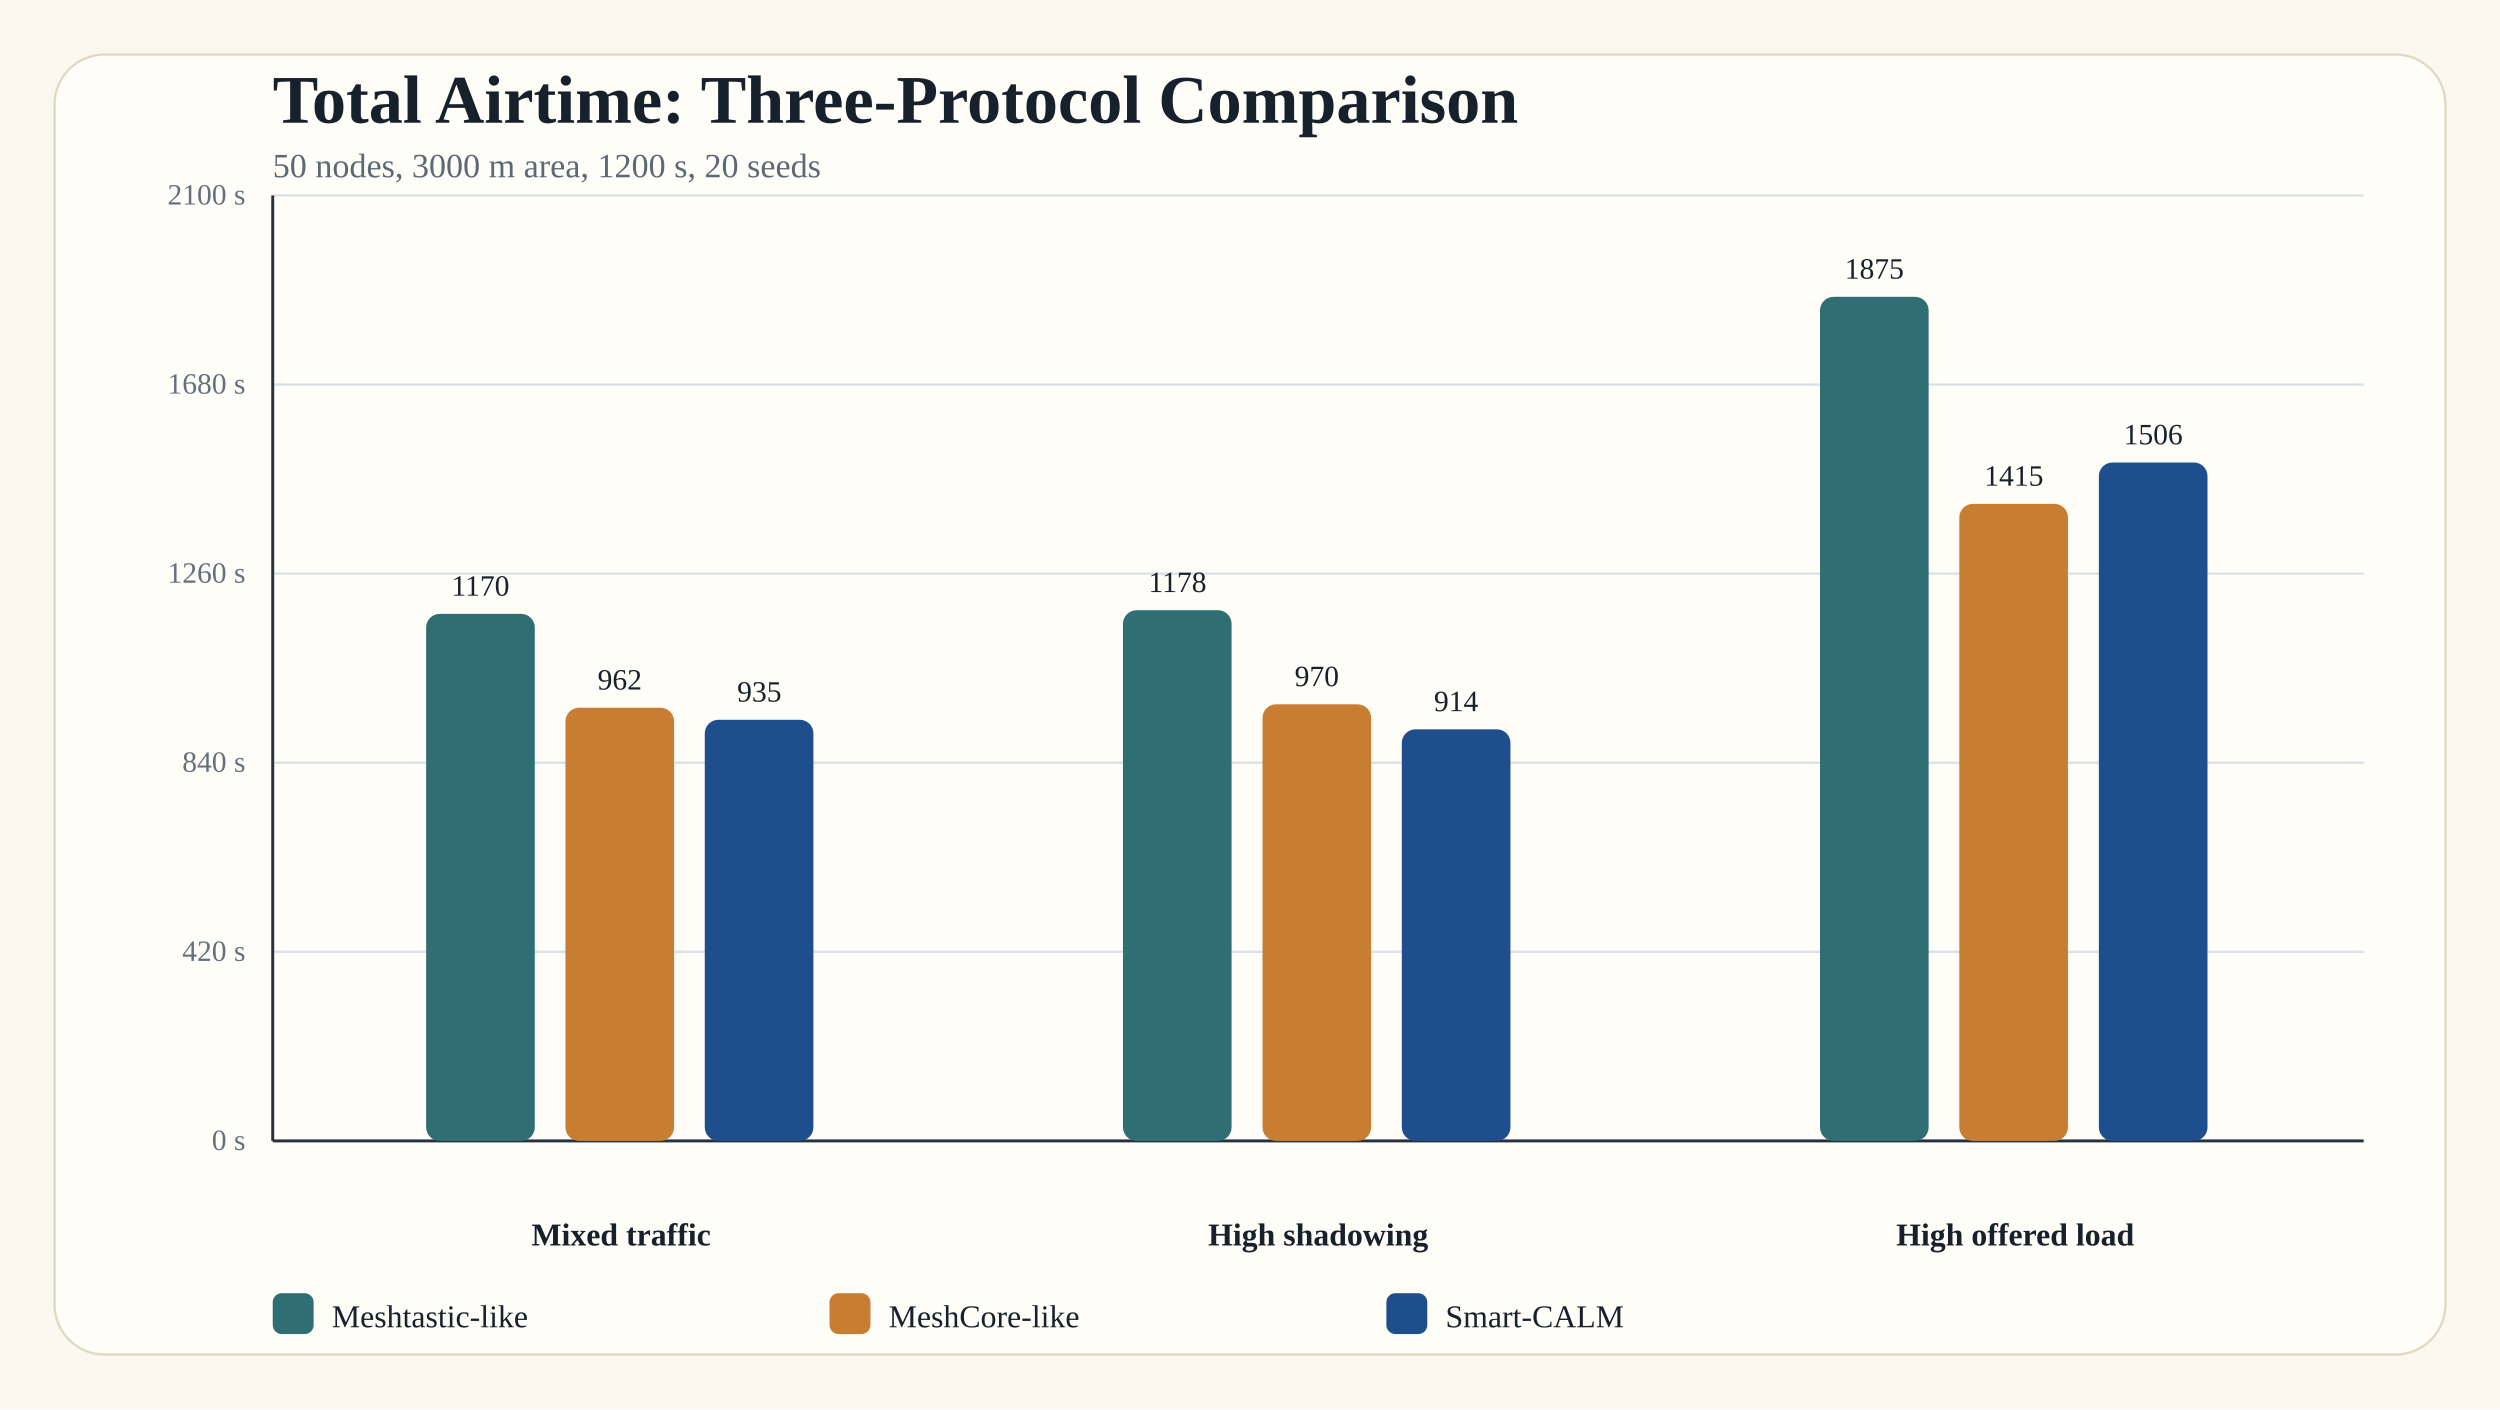
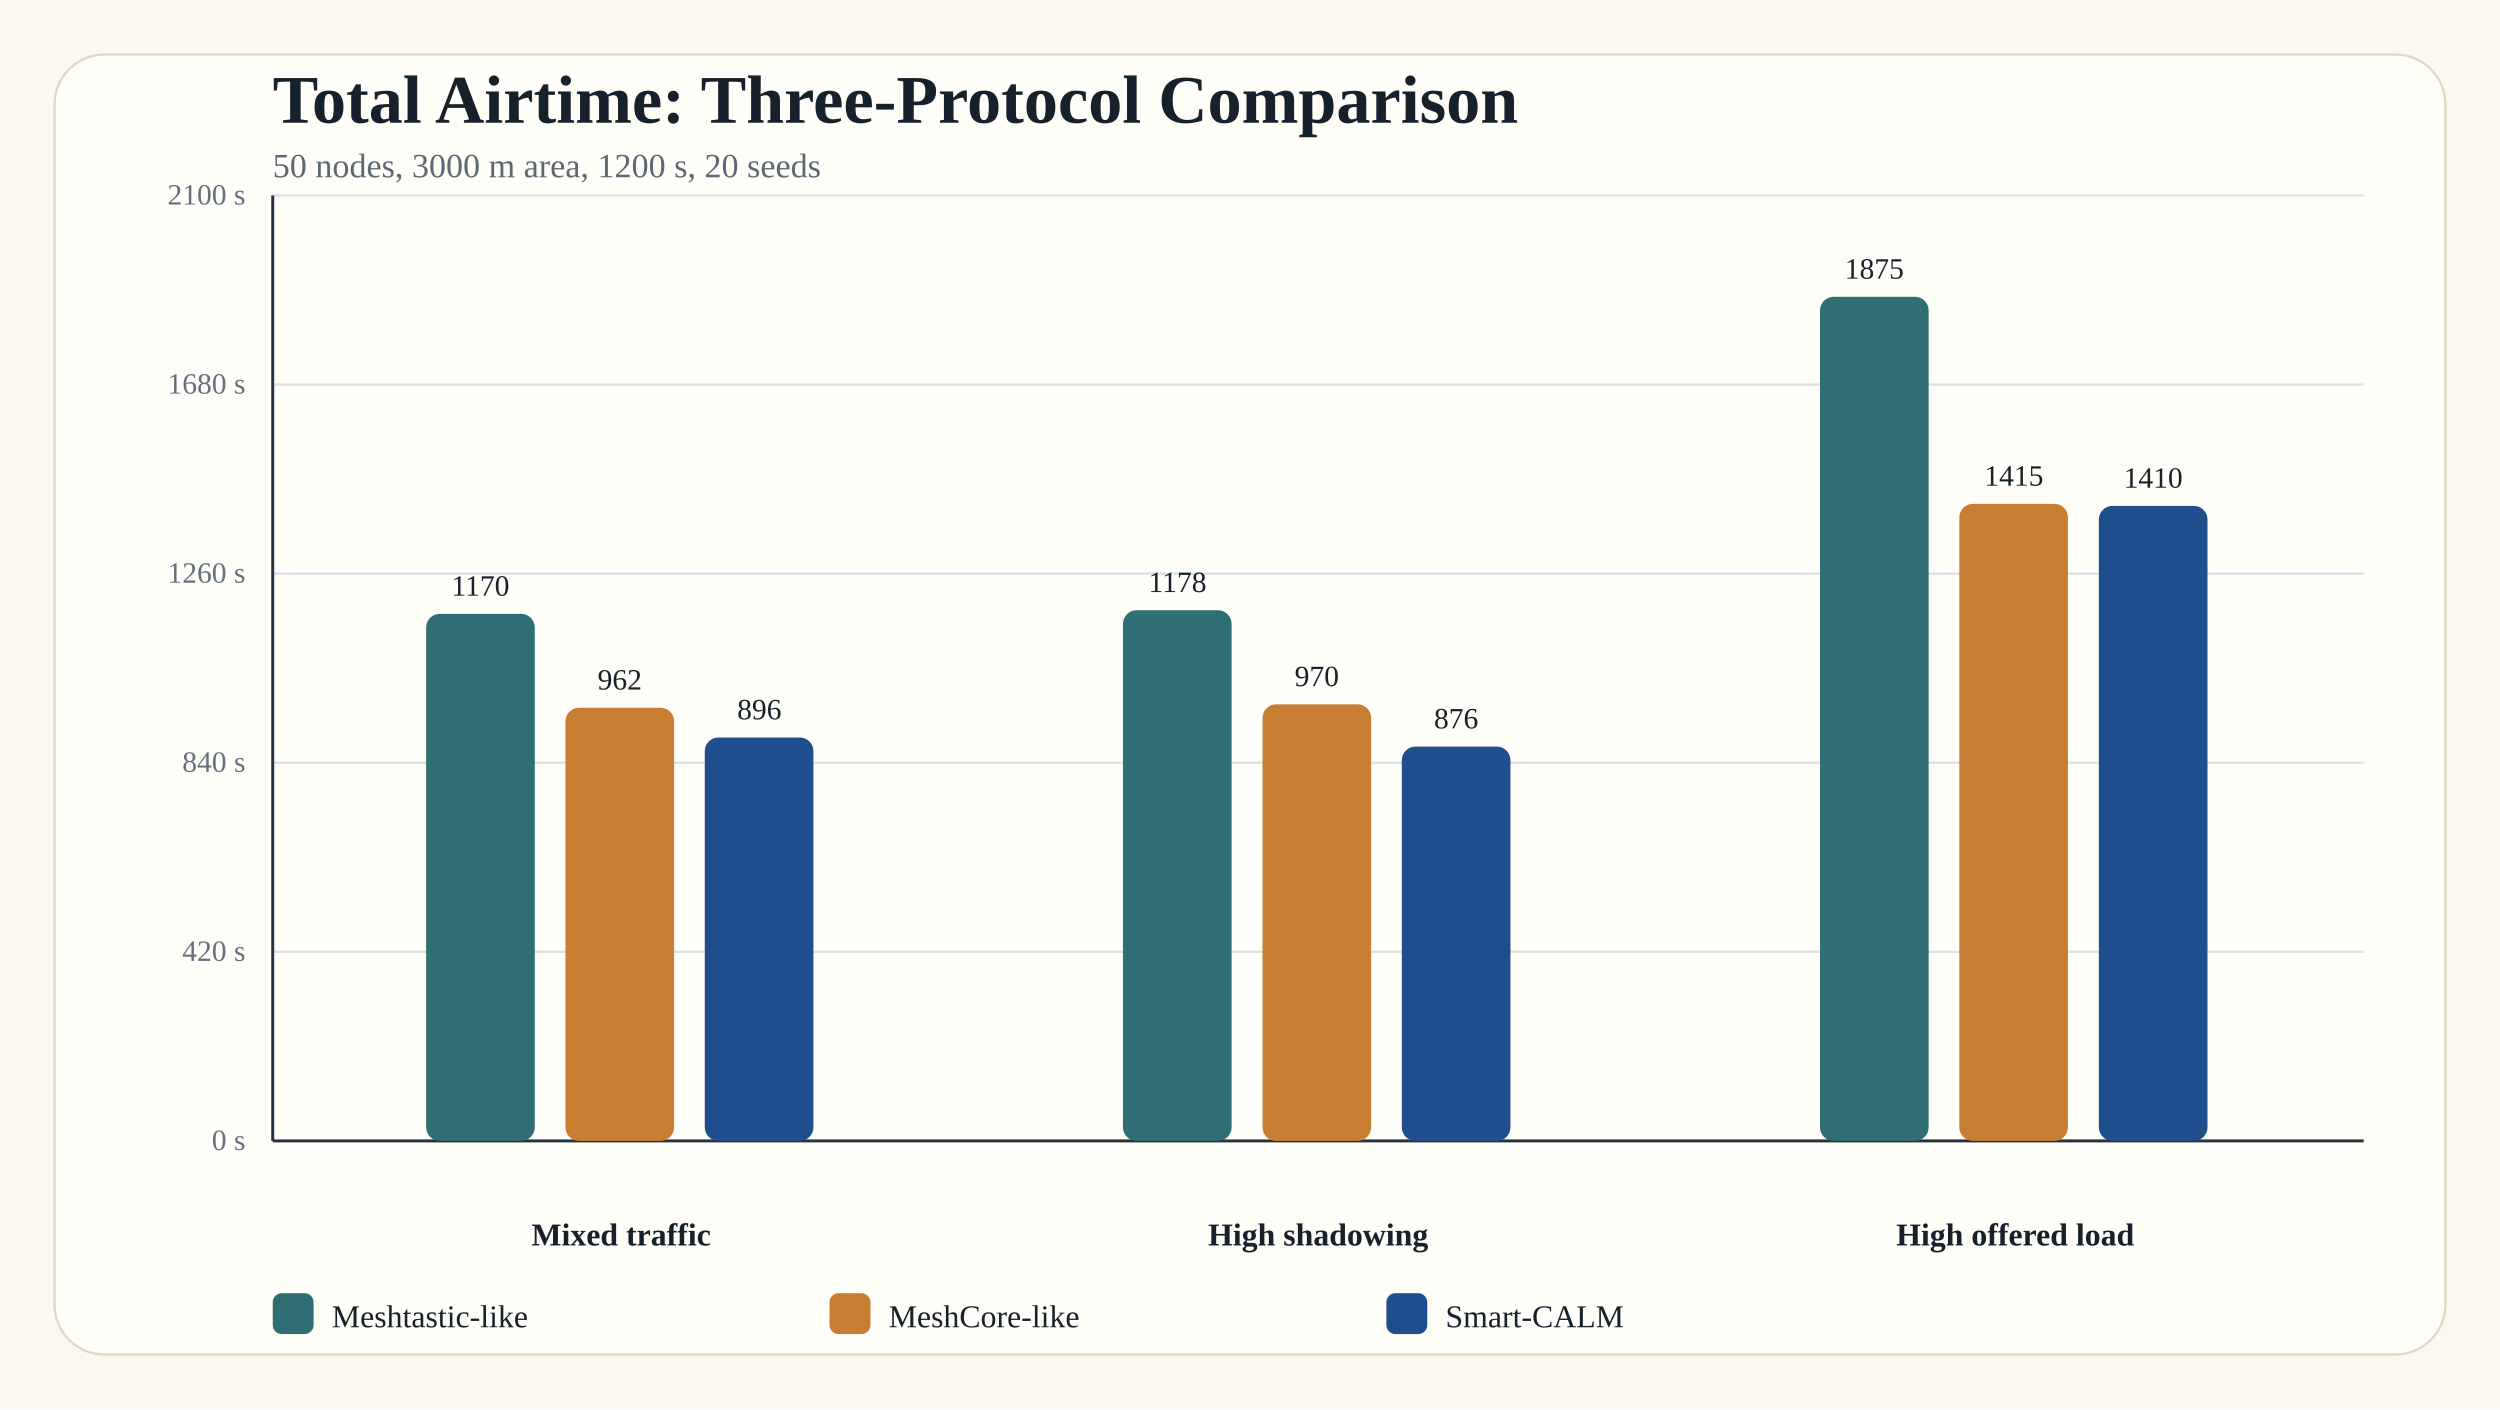
<svg xmlns="http://www.w3.org/2000/svg" width="1100" height="620" viewBox="0 0 1100 620">
  <style>
text{font-family:Georgia,'Times New Roman',serif;fill:#17212b}
.title{font-size:30px;font-weight:700}
.subtitle{font-size:15px;fill:#5c6873}
.axis{stroke:#26323d;stroke-width:1.3}
.grid{stroke:#d9e0e6;stroke-width:1}
.tick{font-size:13px;fill:#64717d}
.label{font-size:14px;font-weight:600}
.value{font-size:13px;fill:#17212b}
.legend{font-size:14px}
</style>
  <rect width="100%" height="100%" fill="#fbf8ef" />
  <rect x="24" y="24" width="1052" height="572" rx="22" fill="#fffdf8" stroke="#e1d7c2" />
  <text x="120" y="54" class="title">Total Airtime: Three-Protocol Comparison</text>
  <text x="120" y="78" class="subtitle">50 nodes, 3000 m area, 1200 s, 20 seeds</text>
  <line x1="120" y1="502.0" x2="1040" y2="502.0" class="grid" />
  <text x="108" y="506.0" text-anchor="end" class="tick">0 s</text>
  <line x1="120" y1="418.8" x2="1040" y2="418.8" class="grid" />
  <text x="108" y="422.8" text-anchor="end" class="tick">420 s</text>
  <line x1="120" y1="335.6" x2="1040" y2="335.6" class="grid" />
  <text x="108" y="339.6" text-anchor="end" class="tick">840 s</text>
  <line x1="120" y1="252.4" x2="1040" y2="252.4" class="grid" />
  <text x="108" y="256.4" text-anchor="end" class="tick">1260 s</text>
  <line x1="120" y1="169.2" x2="1040" y2="169.2" class="grid" />
  <text x="108" y="173.2" text-anchor="end" class="tick">1680 s</text>
  <line x1="120" y1="86.0" x2="1040" y2="86.0" class="grid" />
  <text x="108" y="90.0" text-anchor="end" class="tick">2100 s</text>
  <line x1="120" y1="86" x2="120" y2="502" class="axis" />
  <line x1="120" y1="502" x2="1040" y2="502" class="axis" />
  <rect x="187.5" y="270.1" width="47.8" height="231.9" rx="6" fill="#2f6f73" />
  <text x="211.4" y="262.1" text-anchor="middle" class="value">1170</text>
  <rect x="248.8" y="311.4" width="47.8" height="190.6" rx="6" fill="#c77d32" />
  <text x="272.7" y="303.4" text-anchor="middle" class="value">962</text>
-   <rect x="310.1" y="316.7" width="47.8" height="185.3" rx="6" fill="#1f4e8c" />
-   <text x="334.1" y="308.7" text-anchor="middle" class="value">935</text>
+   <rect x="310.1" y="324.5" width="47.8" height="177.5" rx="6" fill="#1f4e8c" />
+   <text x="334.1" y="316.5" text-anchor="middle" class="value">896</text>
  <text x="273.3" y="548" text-anchor="middle" class="label">Mixed traffic</text>
  <rect x="494.1" y="268.5" width="47.8" height="233.5" rx="6" fill="#2f6f73" />
  <text x="518.1" y="260.5" text-anchor="middle" class="value">1178</text>
  <rect x="555.5" y="309.9" width="47.8" height="192.1" rx="6" fill="#c77d32" />
  <text x="579.4" y="301.9" text-anchor="middle" class="value">970</text>
-   <rect x="616.8" y="320.9" width="47.8" height="181.1" rx="6" fill="#1f4e8c" />
-   <text x="640.7" y="312.9" text-anchor="middle" class="value">914</text>
+   <rect x="616.8" y="328.5" width="47.8" height="173.5" rx="6" fill="#1f4e8c" />
+   <text x="640.7" y="320.5" text-anchor="middle" class="value">876</text>
  <text x="580.0" y="548" text-anchor="middle" class="label">High shadowing</text>
  <rect x="800.8" y="130.6" width="47.8" height="371.4" rx="6" fill="#2f6f73" />
  <text x="824.7" y="122.6" text-anchor="middle" class="value">1875</text>
  <rect x="862.1" y="221.7" width="47.8" height="280.3" rx="6" fill="#c77d32" />
  <text x="886.1" y="213.7" text-anchor="middle" class="value">1415</text>
-   <rect x="923.5" y="203.5" width="47.8" height="298.5" rx="6" fill="#1f4e8c" />
-   <text x="947.4" y="195.5" text-anchor="middle" class="value">1506</text>
+   <rect x="923.5" y="222.6" width="47.8" height="279.4" rx="6" fill="#1f4e8c" />
+   <text x="947.4" y="214.6" text-anchor="middle" class="value">1410</text>
  <text x="886.7" y="548" text-anchor="middle" class="label">High offered load</text>
  <rect x="120" y="569" width="18" height="18" rx="4" fill="#2f6f73" />
  <text x="146" y="584" class="legend">Meshtastic-like</text>
  <rect x="365" y="569" width="18" height="18" rx="4" fill="#c77d32" />
  <text x="391" y="584" class="legend">MeshCore-like</text>
  <rect x="610" y="569" width="18" height="18" rx="4" fill="#1f4e8c" />
  <text x="636" y="584" class="legend">Smart-CALM</text>
</svg>
